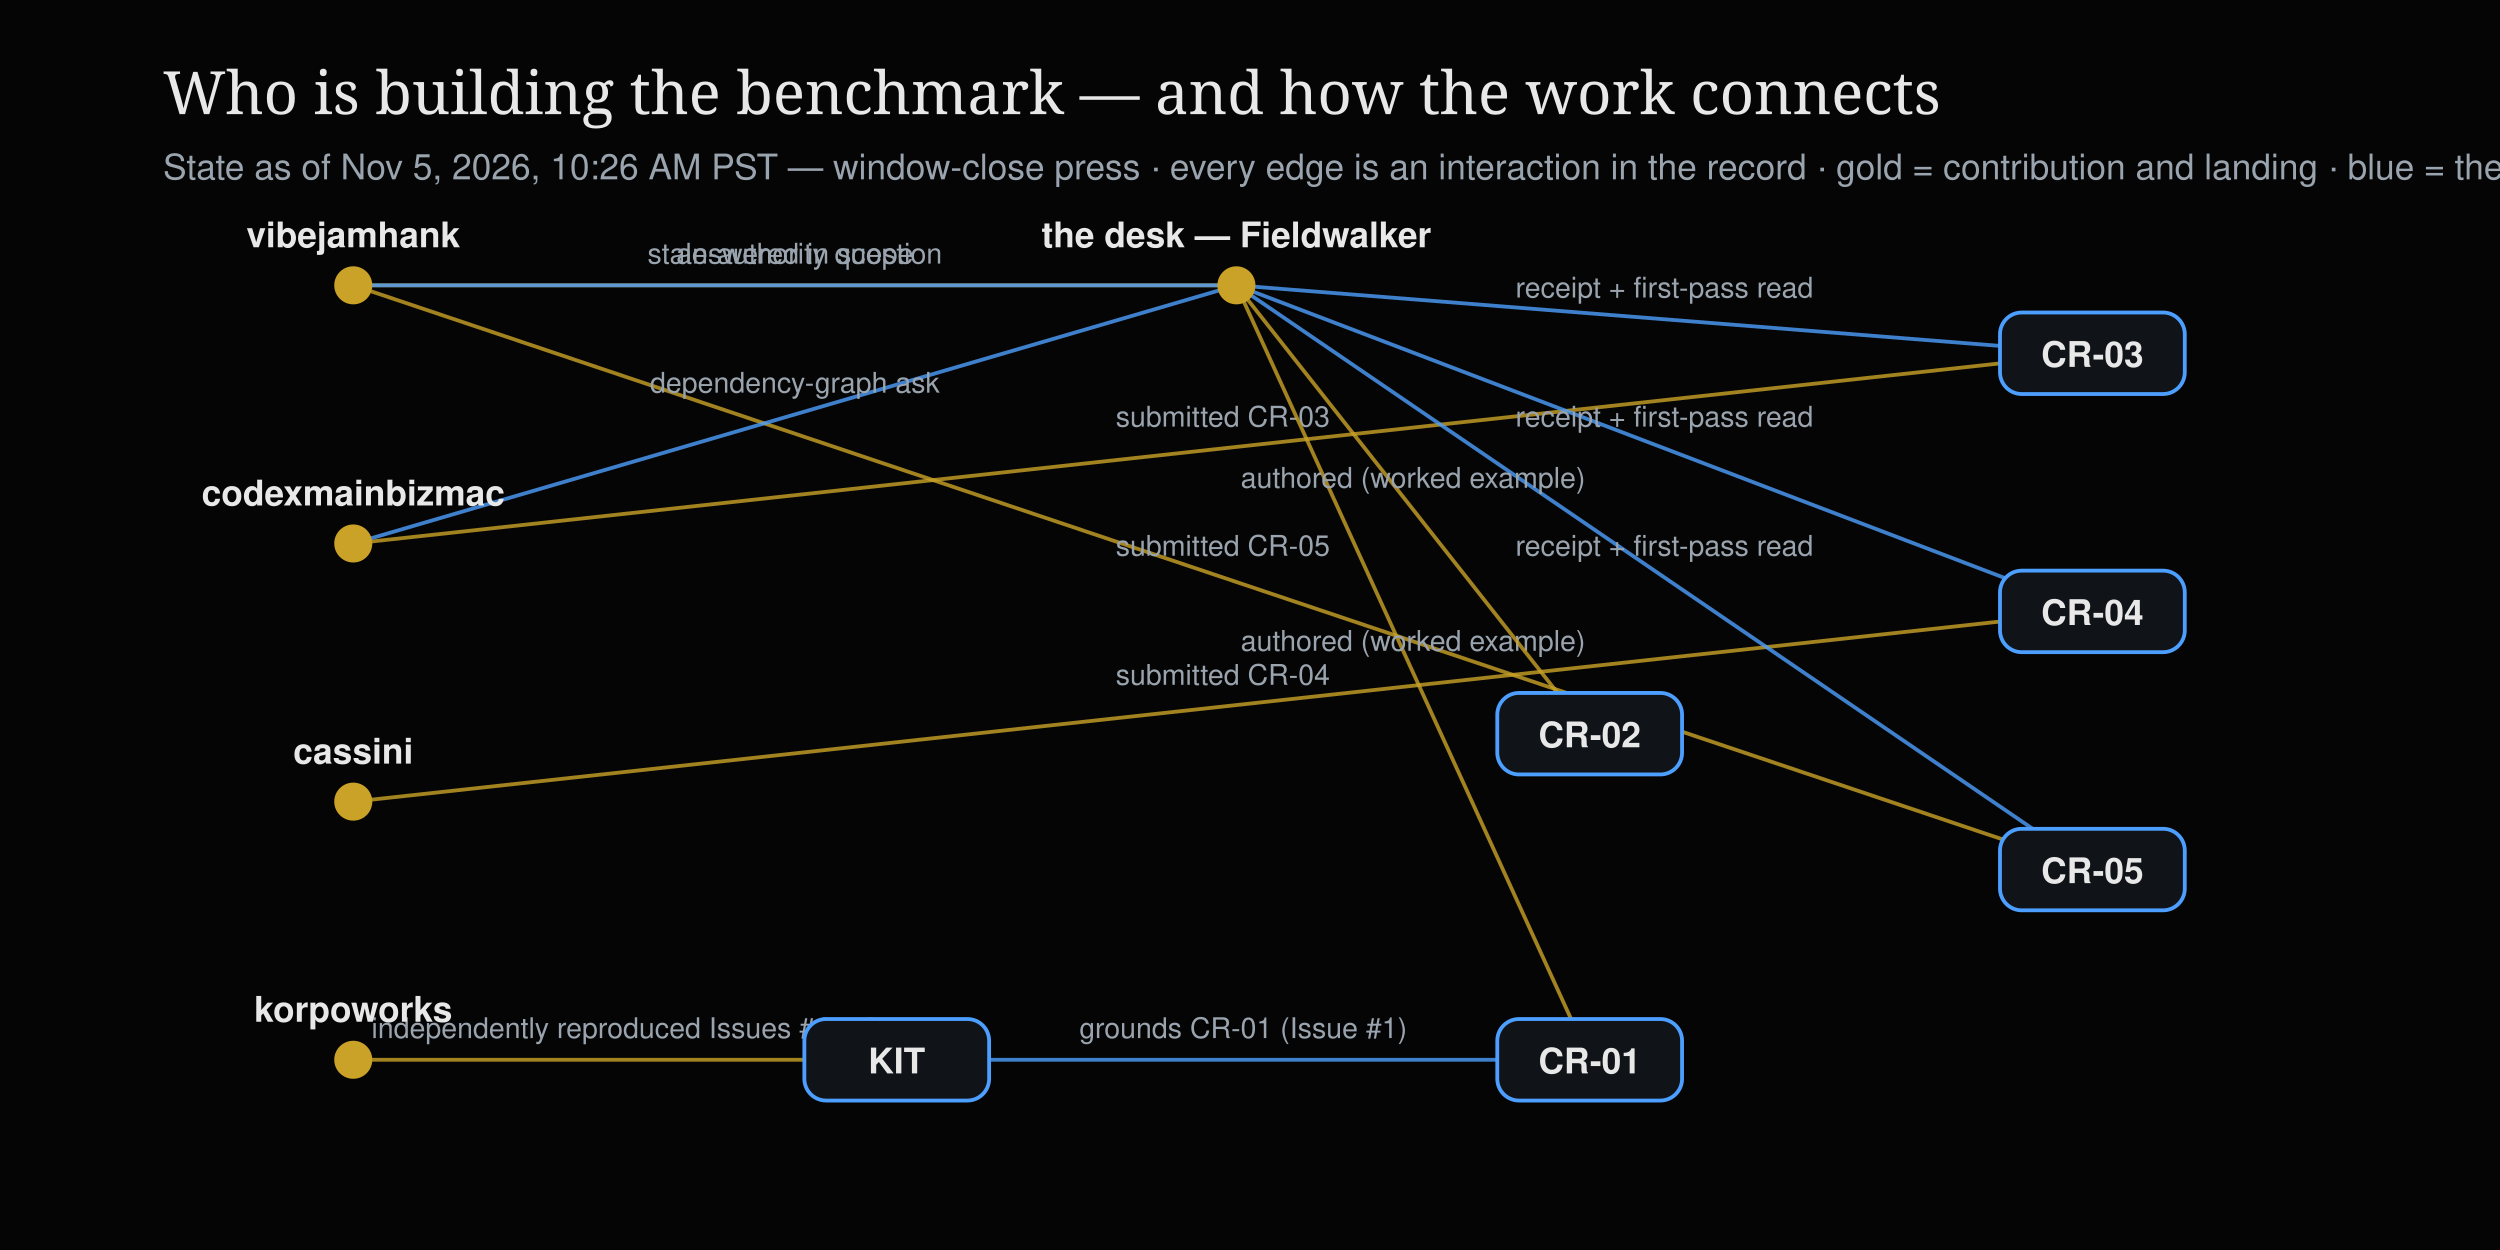
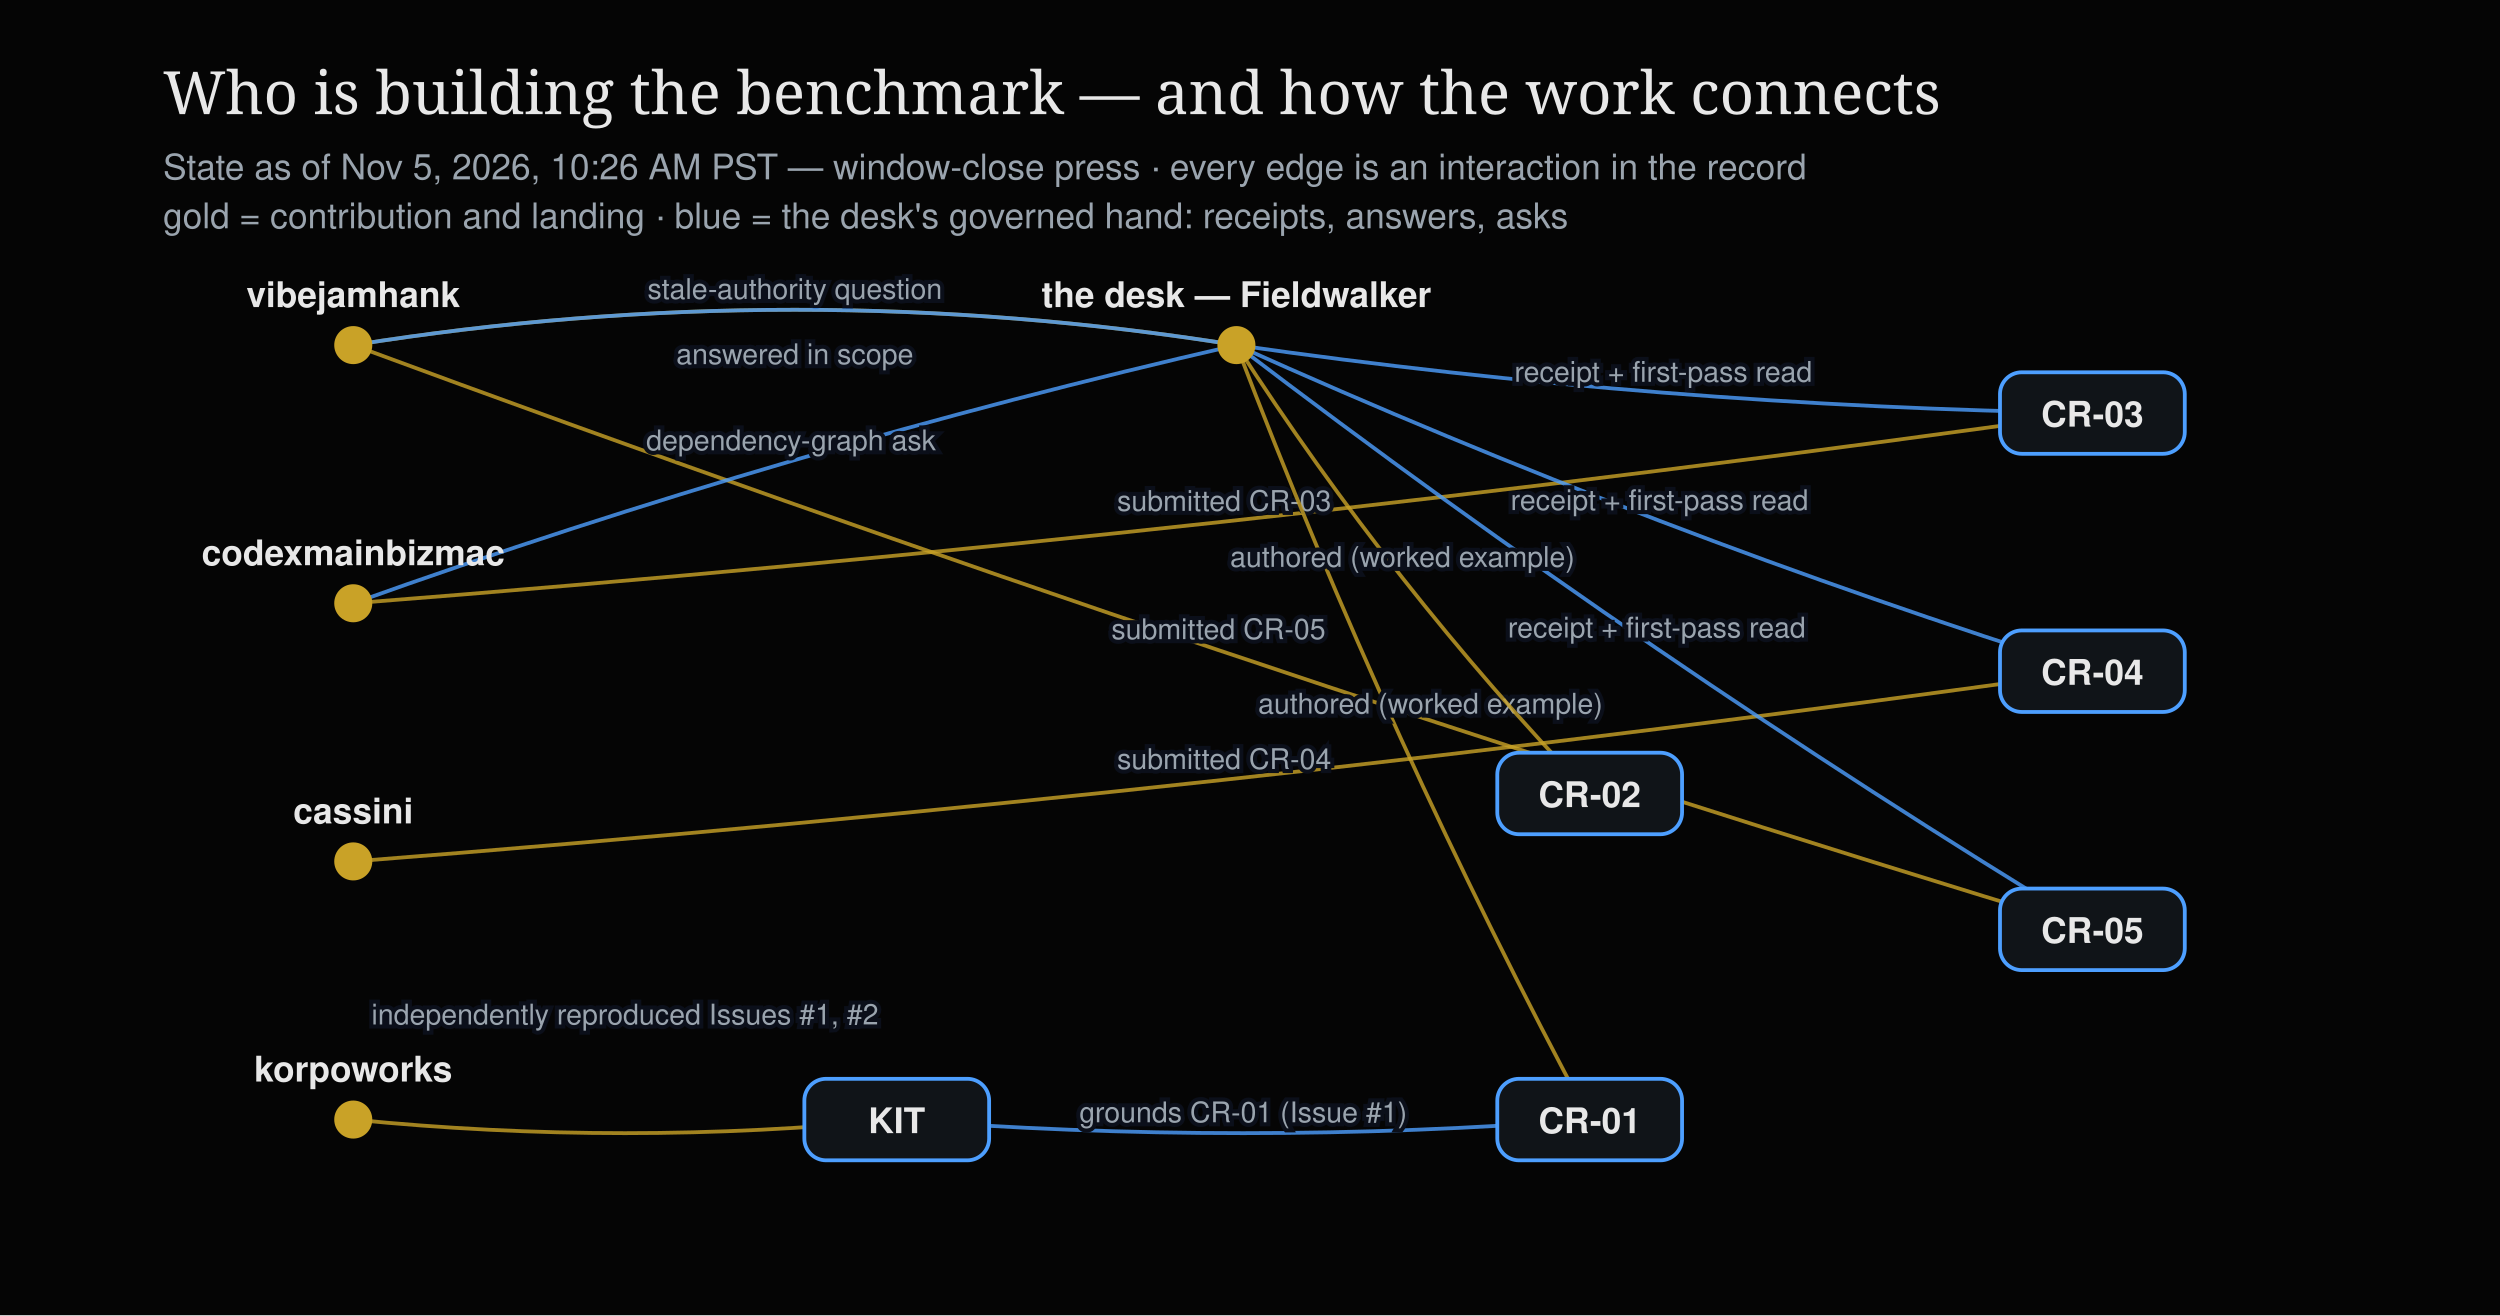
- <svg xmlns="http://www.w3.org/2000/svg" width="920" height="460" viewBox="0 0 920 460" role="img" aria-label="The benchmark's relational map: contributors, cases, interactions">
-   <rect width="920" height="460" fill="#050505" />
+ <svg xmlns="http://www.w3.org/2000/svg" width="920" height="484" viewBox="0 0 920 484" role="img" aria-label="The benchmark's relational map: contributors, cases, interactions">
+   <rect width="920" height="484" fill="#050505" />
  <text x="60" y="42" fill="#E8E8E8" font-family="Georgia, serif" font-size="22">Who is building the benchmark — and how the work connects</text>
-   <text x="60" y="66" fill="#9AA4AE" font-size="13" font-family="Helvetica, Arial, sans-serif">State as of Nov 5, 2026, 10:26 AM PST — window-close press · every edge is an interaction in the record · gold = contribution and landing · blue = the desk's governed hand: receipts, answers, asks</text>
-   <line x1="130" y1="105" x2="455" y2="105" stroke="#C9A227" stroke-width="1.4" opacity="0.8">
+   <text x="60" y="66" fill="#9AA4AE" font-size="13" font-family="Helvetica, Arial, sans-serif">State as of Nov 5, 2026, 10:26 AM PST — window-close press · every edge is an interaction in the record</text>
+   <text x="60" y="84" fill="#9AA4AE" font-size="13" font-family="Helvetica, Arial, sans-serif">gold = contribution and landing · blue = the desk's governed hand: receipts, answers, asks</text>
+   <path d="M130,127 Q292.5,101.0 455,127" fill="none" stroke="#C9A227" stroke-width="1.4" opacity="0.8">
    <animate attributeName="opacity" values="0.45;0.9;0.45" dur="5s" repeatCount="indefinite" />
-   </line>
-   <text x="292.5" y="97.0" fill="#9AA4AE" font-size="10.5" text-anchor="middle" font-family="Helvetica, Arial, sans-serif">stale-authority question</text>
-   <line x1="455" y1="105" x2="130" y2="105" stroke="#4D9FFF" stroke-width="1.4" opacity="0.8">
+   </path>
+   <text x="292.5" y="110.0" fill="#9AA4AE" font-size="10.5" text-anchor="middle" paint-order="stroke" stroke="#0B0F1A" stroke-width="3" font-family="Helvetica, Arial, sans-serif">stale-authority question</text>
+   <path d="M455,127 Q292.5,101.0 130,127" fill="none" stroke="#4D9FFF" stroke-width="1.4" opacity="0.8">
    <animate attributeName="opacity" values="0.45;0.9;0.45" dur="5s" repeatCount="indefinite" />
-   </line>
-   <text x="292.5" y="97.0" fill="#9AA4AE" font-size="10.5" text-anchor="middle" font-family="Helvetica, Arial, sans-serif">answered in scope</text>
-   <line x1="130" y1="105" x2="770" y2="320" stroke="#C9A227" stroke-width="1.4" opacity="0.8">
+   </path>
+   <text x="292.5" y="134.0" fill="#9AA4AE" font-size="10.5" text-anchor="middle" paint-order="stroke" stroke="#0B0F1A" stroke-width="3" font-family="Helvetica, Arial, sans-serif">answered in scope</text>
+   <path d="M130,127 Q446.8,244.0 770,342" fill="none" stroke="#C9A227" stroke-width="1.4" opacity="0.8">
    <animate attributeName="opacity" values="0.45;0.9;0.45" dur="5s" repeatCount="indefinite" />
-   </line>
-   <text x="450.0" y="204.5" fill="#9AA4AE" font-size="10.5" text-anchor="middle" font-family="Helvetica, Arial, sans-serif">submitted CR-05</text>
-   <line x1="130" y1="200" x2="770" y2="130" stroke="#C9A227" stroke-width="1.4" opacity="0.8">
+   </path>
+   <text x="448.4" y="235.2" fill="#9AA4AE" font-size="10.5" text-anchor="middle" paint-order="stroke" stroke="#0B0F1A" stroke-width="3" font-family="Helvetica, Arial, sans-serif">submitted CR-05</text>
+   <path d="M130,222 Q451.1,196.9 770,152" fill="none" stroke="#C9A227" stroke-width="1.4" opacity="0.8">
    <animate attributeName="opacity" values="0.45;0.9;0.45" dur="5s" repeatCount="indefinite" />
-   </line>
-   <text x="450.0" y="157.0" fill="#9AA4AE" font-size="10.5" text-anchor="middle" font-family="Helvetica, Arial, sans-serif">submitted CR-03</text>
-   <line x1="130" y1="295" x2="770" y2="225" stroke="#C9A227" stroke-width="1.4" opacity="0.8">
+   </path>
+   <text x="450.5" y="188.0" fill="#9AA4AE" font-size="10.5" text-anchor="middle" paint-order="stroke" stroke="#0B0F1A" stroke-width="3" font-family="Helvetica, Arial, sans-serif">submitted CR-03</text>
+   <path d="M130,317 Q451.1,291.9 770,247" fill="none" stroke="#C9A227" stroke-width="1.4" opacity="0.8">
    <animate attributeName="opacity" values="0.45;0.9;0.45" dur="5s" repeatCount="indefinite" />
-   </line>
-   <text x="450.0" y="252.0" fill="#9AA4AE" font-size="10.5" text-anchor="middle" font-family="Helvetica, Arial, sans-serif">submitted CR-04</text>
-   <line x1="455" y1="105" x2="770" y2="130" stroke="#4D9FFF" stroke-width="1.4" opacity="0.8">
+   </path>
+   <text x="450.5" y="283.0" fill="#9AA4AE" font-size="10.5" text-anchor="middle" paint-order="stroke" stroke="#0B0F1A" stroke-width="3" font-family="Helvetica, Arial, sans-serif">submitted CR-04</text>
+   <path d="M455,127 Q611.7,149.5 770,152" fill="none" stroke="#4D9FFF" stroke-width="1.4" opacity="0.8">
    <animate attributeName="opacity" values="0.45;0.9;0.45" dur="5s" repeatCount="indefinite" />
-   </line>
-   <text x="612.5" y="109.5" fill="#9AA4AE" font-size="10.5" text-anchor="middle" font-family="Helvetica, Arial, sans-serif">receipt + first-pass read</text>
-   <line x1="455" y1="105" x2="770" y2="225" stroke="#4D9FFF" stroke-width="1.4" opacity="0.8">
+   </path>
+   <text x="612.1" y="140.5" fill="#9AA4AE" font-size="10.5" text-anchor="middle" paint-order="stroke" stroke="#0B0F1A" stroke-width="3" font-family="Helvetica, Arial, sans-serif">receipt + first-pass read</text>
+   <path d="M455,127 Q608.9,196.3 770,247" fill="none" stroke="#4D9FFF" stroke-width="1.4" opacity="0.8">
    <animate attributeName="opacity" values="0.45;0.9;0.45" dur="5s" repeatCount="indefinite" />
-   </line>
-   <text x="612.5" y="157.0" fill="#9AA4AE" font-size="10.5" text-anchor="middle" font-family="Helvetica, Arial, sans-serif">receipt + first-pass read</text>
-   <line x1="455" y1="105" x2="770" y2="320" stroke="#4D9FFF" stroke-width="1.4" opacity="0.8">
+   </path>
+   <text x="610.7" y="187.7" fill="#9AA4AE" font-size="10.5" text-anchor="middle" paint-order="stroke" stroke="#0B0F1A" stroke-width="3" font-family="Helvetica, Arial, sans-serif">receipt + first-pass read</text>
+   <path d="M455,127 Q606.9,242.8 770,342" fill="none" stroke="#4D9FFF" stroke-width="1.4" opacity="0.8">
    <animate attributeName="opacity" values="0.45;0.9;0.45" dur="5s" repeatCount="indefinite" />
-   </line>
-   <text x="612.5" y="204.5" fill="#9AA4AE" font-size="10.5" text-anchor="middle" font-family="Helvetica, Arial, sans-serif">receipt + first-pass read</text>
-   <line x1="455" y1="105" x2="130" y2="200" stroke="#4D9FFF" stroke-width="1.4" opacity="0.8">
+   </path>
+   <text x="609.7" y="234.6" fill="#9AA4AE" font-size="10.5" text-anchor="middle" paint-order="stroke" stroke="#0B0F1A" stroke-width="3" font-family="Helvetica, Arial, sans-serif">receipt + first-pass read</text>
+   <path d="M455,127 Q289.7,164.9 130,222" fill="none" stroke="#4D9FFF" stroke-width="1.4" opacity="0.8">
    <animate attributeName="opacity" values="0.45;0.9;0.45" dur="5s" repeatCount="indefinite" />
-   </line>
-   <text x="292.5" y="144.5" fill="#9AA4AE" font-size="10.5" text-anchor="middle" font-family="Helvetica, Arial, sans-serif">dependency-graph ask</text>
-   <line x1="455" y1="105" x2="585" y2="390" stroke="#C9A227" stroke-width="1.4" opacity="0.8">
+   </path>
+   <text x="291.1" y="165.7" fill="#9AA4AE" font-size="10.5" text-anchor="middle" paint-order="stroke" stroke="#0B0F1A" stroke-width="3" font-family="Helvetica, Arial, sans-serif">dependency-graph ask</text>
+   <path d="M455,127 Q510.9,273.7 585,412" fill="none" stroke="#C9A227" stroke-width="1.4" opacity="0.8">
    <animate attributeName="opacity" values="0.45;0.9;0.45" dur="5s" repeatCount="indefinite" />
-   </line>
-   <text x="520.0" y="239.5" fill="#9AA4AE" font-size="10.5" text-anchor="middle" font-family="Helvetica, Arial, sans-serif">authored (worked example)</text>
-   <line x1="455" y1="105" x2="585" y2="270" stroke="#C9A227" stroke-width="1.4" opacity="0.8">
+   </path>
+   <text x="526.4" y="262.6" fill="#9AA4AE" font-size="10.5" text-anchor="middle" paint-order="stroke" stroke="#0B0F1A" stroke-width="3" font-family="Helvetica, Arial, sans-serif">authored (worked example)</text>
+   <path d="M455,127 Q512.1,215.7 585,292" fill="none" stroke="#C9A227" stroke-width="1.4" opacity="0.8">
    <animate attributeName="opacity" values="0.45;0.9;0.45" dur="5s" repeatCount="indefinite" />
-   </line>
-   <text x="520.0" y="179.5" fill="#9AA4AE" font-size="10.5" text-anchor="middle" font-family="Helvetica, Arial, sans-serif">authored (worked example)</text>
-   <line x1="130" y1="390" x2="330" y2="390" stroke="#C9A227" stroke-width="1.4" opacity="0.8">
+   </path>
+   <text x="516.1" y="208.6" fill="#9AA4AE" font-size="10.5" text-anchor="middle" paint-order="stroke" stroke="#0B0F1A" stroke-width="3" font-family="Helvetica, Arial, sans-serif">authored (worked example)</text>
+   <path d="M130,412 Q230.0,422.0 330,412" fill="none" stroke="#C9A227" stroke-width="1.4" opacity="0.8">
    <animate attributeName="opacity" values="0.45;0.9;0.45" dur="5s" repeatCount="indefinite" />
-   </line>
-   <text x="230.0" y="382.0" fill="#9AA4AE" font-size="10.5" text-anchor="middle" font-family="Helvetica, Arial, sans-serif">independently reproduced Issues #1, #2</text>
-   <line x1="330" y1="390" x2="585" y2="390" stroke="#4D9FFF" stroke-width="1.4" opacity="0.8">
+   </path>
+   <text x="230.0" y="377.0" fill="#9AA4AE" font-size="10.5" text-anchor="middle" paint-order="stroke" stroke="#0B0F1A" stroke-width="3" font-family="Helvetica, Arial, sans-serif">independently reproduced Issues #1, #2</text>
+   <path d="M330,412 Q457.5,422.0 585,412" fill="none" stroke="#4D9FFF" stroke-width="1.4" opacity="0.8">
    <animate attributeName="opacity" values="0.45;0.9;0.45" dur="5s" repeatCount="indefinite" />
-   </line>
-   <text x="457.5" y="382.0" fill="#9AA4AE" font-size="10.5" text-anchor="middle" font-family="Helvetica, Arial, sans-serif">grounds CR-01 (Issue #1)</text>
-   <circle cx="130" cy="105" r="7" fill="#C9A227" />
-   <text x="130" y="91" fill="#E8E8E8" font-size="13" font-weight="bold" text-anchor="middle" font-family="Helvetica, Arial, sans-serif">vibejamhank</text>
-   <circle cx="130" cy="200" r="7" fill="#C9A227" />
-   <text x="130" y="186" fill="#E8E8E8" font-size="13" font-weight="bold" text-anchor="middle" font-family="Helvetica, Arial, sans-serif">codexmainbizmac</text>
-   <circle cx="130" cy="295" r="7" fill="#C9A227" />
-   <text x="130" y="281" fill="#E8E8E8" font-size="13" font-weight="bold" text-anchor="middle" font-family="Helvetica, Arial, sans-serif">cassini</text>
-   <circle cx="130" cy="390" r="7" fill="#C9A227" />
-   <text x="130" y="376" fill="#E8E8E8" font-size="13" font-weight="bold" text-anchor="middle" font-family="Helvetica, Arial, sans-serif">korpoworks</text>
-   <circle cx="455" cy="105" r="7" fill="#C9A227" />
-   <text x="455" y="91" fill="#E8E8E8" font-size="13" font-weight="bold" text-anchor="middle" font-family="Helvetica, Arial, sans-serif">the desk — Fieldwalker</text>
-   <rect x="736" y="115" width="68" height="30" rx="8" fill="#101418" stroke="#4D9FFF" stroke-width="1.4" />
-   <text x="770" y="135" fill="#E8E8E8" font-size="13" font-weight="bold" text-anchor="middle" font-family="Helvetica, Arial, sans-serif">CR-03</text>
-   <rect x="736" y="210" width="68" height="30" rx="8" fill="#101418" stroke="#4D9FFF" stroke-width="1.4" />
-   <text x="770" y="230" fill="#E8E8E8" font-size="13" font-weight="bold" text-anchor="middle" font-family="Helvetica, Arial, sans-serif">CR-04</text>
-   <rect x="736" y="305" width="68" height="30" rx="8" fill="#101418" stroke="#4D9FFF" stroke-width="1.4" />
-   <text x="770" y="325" fill="#E8E8E8" font-size="13" font-weight="bold" text-anchor="middle" font-family="Helvetica, Arial, sans-serif">CR-05</text>
-   <rect x="551" y="255" width="68" height="30" rx="8" fill="#101418" stroke="#4D9FFF" stroke-width="1.4" />
-   <text x="585" y="275" fill="#E8E8E8" font-size="13" font-weight="bold" text-anchor="middle" font-family="Helvetica, Arial, sans-serif">CR-02</text>
-   <rect x="551" y="375" width="68" height="30" rx="8" fill="#101418" stroke="#4D9FFF" stroke-width="1.4" />
-   <text x="585" y="395" fill="#E8E8E8" font-size="13" font-weight="bold" text-anchor="middle" font-family="Helvetica, Arial, sans-serif">CR-01</text>
-   <rect x="296" y="375" width="68" height="30" rx="8" fill="#101418" stroke="#4D9FFF" stroke-width="1.4" />
-   <text x="330" y="395" fill="#E8E8E8" font-size="13" font-weight="bold" text-anchor="middle" font-family="Helvetica, Arial, sans-serif">KIT</text>
+   </path>
+   <text x="457.5" y="413.0" fill="#9AA4AE" font-size="10.5" text-anchor="middle" paint-order="stroke" stroke="#0B0F1A" stroke-width="3" font-family="Helvetica, Arial, sans-serif">grounds CR-01 (Issue #1)</text>
+   <circle cx="130" cy="127" r="7" fill="#C9A227" />
+   <text x="130" y="113" fill="#E8E8E8" font-size="13" font-weight="bold" text-anchor="middle" font-family="Helvetica, Arial, sans-serif">vibejamhank</text>
+   <circle cx="130" cy="222" r="7" fill="#C9A227" />
+   <text x="130" y="208" fill="#E8E8E8" font-size="13" font-weight="bold" text-anchor="middle" font-family="Helvetica, Arial, sans-serif">codexmainbizmac</text>
+   <circle cx="130" cy="317" r="7" fill="#C9A227" />
+   <text x="130" y="303" fill="#E8E8E8" font-size="13" font-weight="bold" text-anchor="middle" font-family="Helvetica, Arial, sans-serif">cassini</text>
+   <circle cx="130" cy="412" r="7" fill="#C9A227" />
+   <text x="130" y="398" fill="#E8E8E8" font-size="13" font-weight="bold" text-anchor="middle" font-family="Helvetica, Arial, sans-serif">korpoworks</text>
+   <circle cx="455" cy="127" r="7" fill="#C9A227" />
+   <text x="455" y="113" fill="#E8E8E8" font-size="13" font-weight="bold" text-anchor="middle" font-family="Helvetica, Arial, sans-serif">the desk — Fieldwalker</text>
+   <rect x="736" y="137" width="68" height="30" rx="8" fill="#101418" stroke="#4D9FFF" stroke-width="1.4" />
+   <text x="770" y="157" fill="#E8E8E8" font-size="13" font-weight="bold" text-anchor="middle" font-family="Helvetica, Arial, sans-serif">CR-03</text>
+   <rect x="736" y="232" width="68" height="30" rx="8" fill="#101418" stroke="#4D9FFF" stroke-width="1.4" />
+   <text x="770" y="252" fill="#E8E8E8" font-size="13" font-weight="bold" text-anchor="middle" font-family="Helvetica, Arial, sans-serif">CR-04</text>
+   <rect x="736" y="327" width="68" height="30" rx="8" fill="#101418" stroke="#4D9FFF" stroke-width="1.4" />
+   <text x="770" y="347" fill="#E8E8E8" font-size="13" font-weight="bold" text-anchor="middle" font-family="Helvetica, Arial, sans-serif">CR-05</text>
+   <rect x="551" y="277" width="68" height="30" rx="8" fill="#101418" stroke="#4D9FFF" stroke-width="1.4" />
+   <text x="585" y="297" fill="#E8E8E8" font-size="13" font-weight="bold" text-anchor="middle" font-family="Helvetica, Arial, sans-serif">CR-02</text>
+   <rect x="551" y="397" width="68" height="30" rx="8" fill="#101418" stroke="#4D9FFF" stroke-width="1.4" />
+   <text x="585" y="417" fill="#E8E8E8" font-size="13" font-weight="bold" text-anchor="middle" font-family="Helvetica, Arial, sans-serif">CR-01</text>
+   <rect x="296" y="397" width="68" height="30" rx="8" fill="#101418" stroke="#4D9FFF" stroke-width="1.4" />
+   <text x="330" y="417" fill="#E8E8E8" font-size="13" font-weight="bold" text-anchor="middle" font-family="Helvetica, Arial, sans-serif">KIT</text>
</svg>
